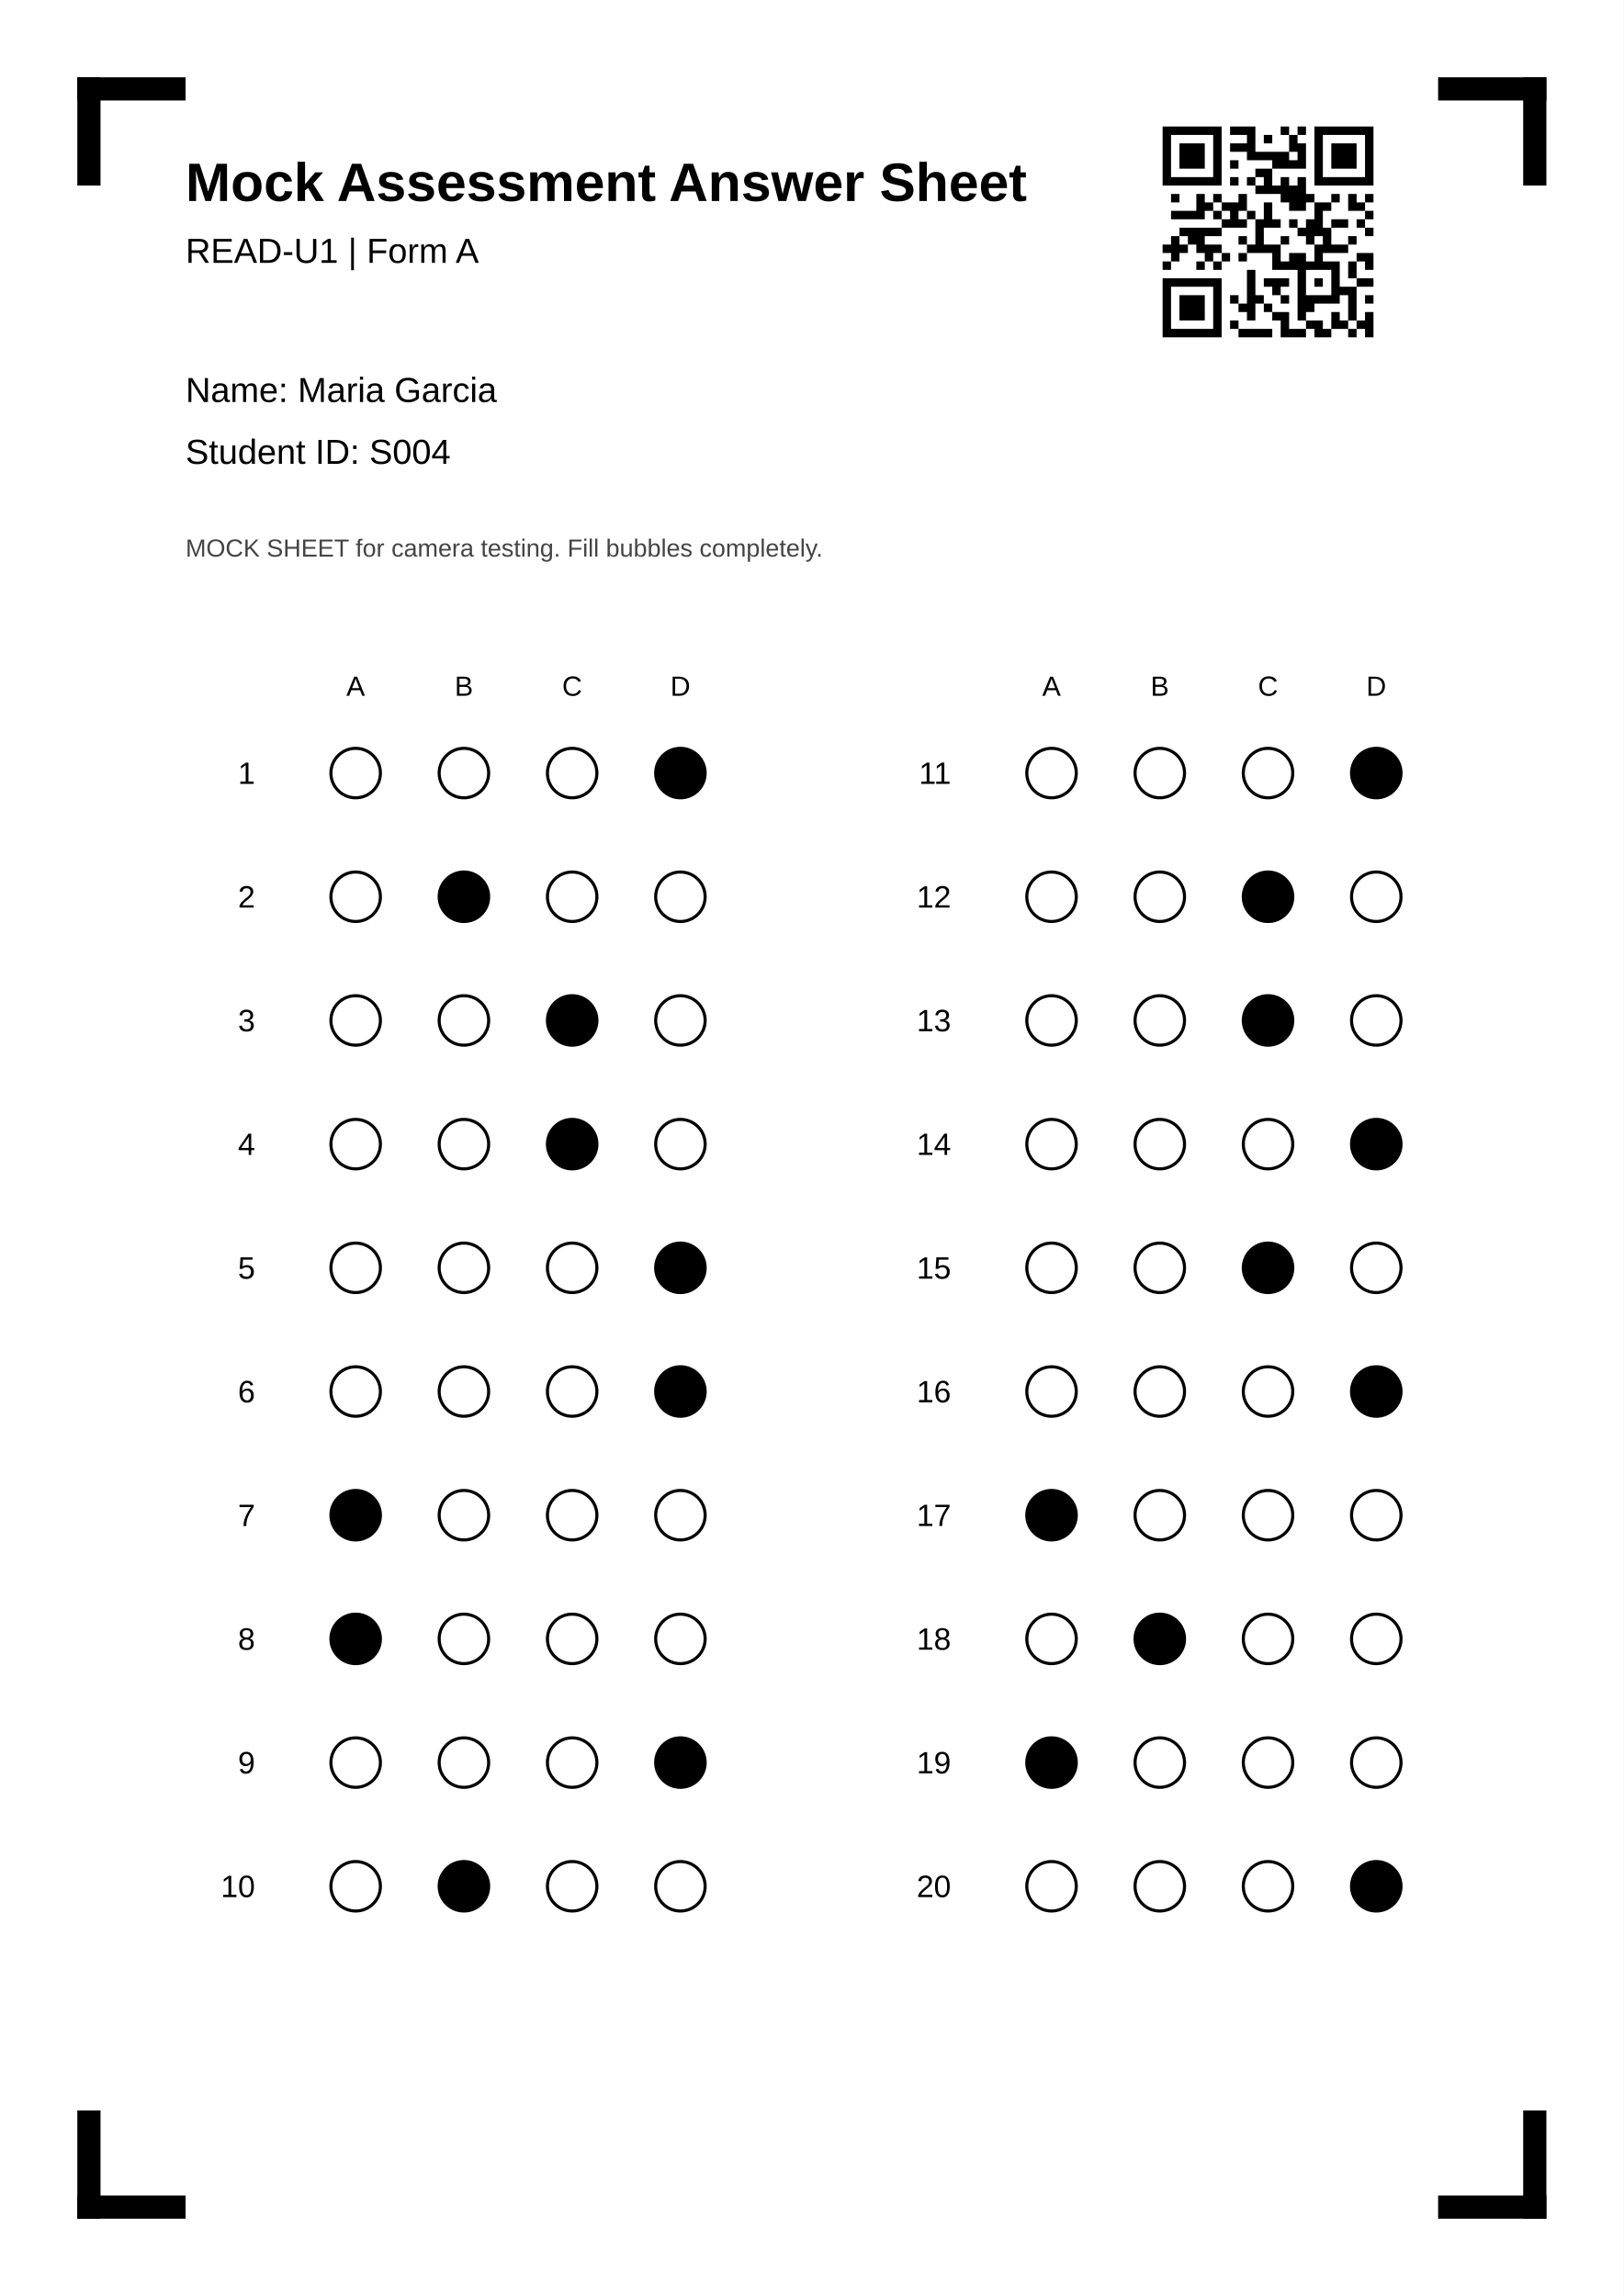
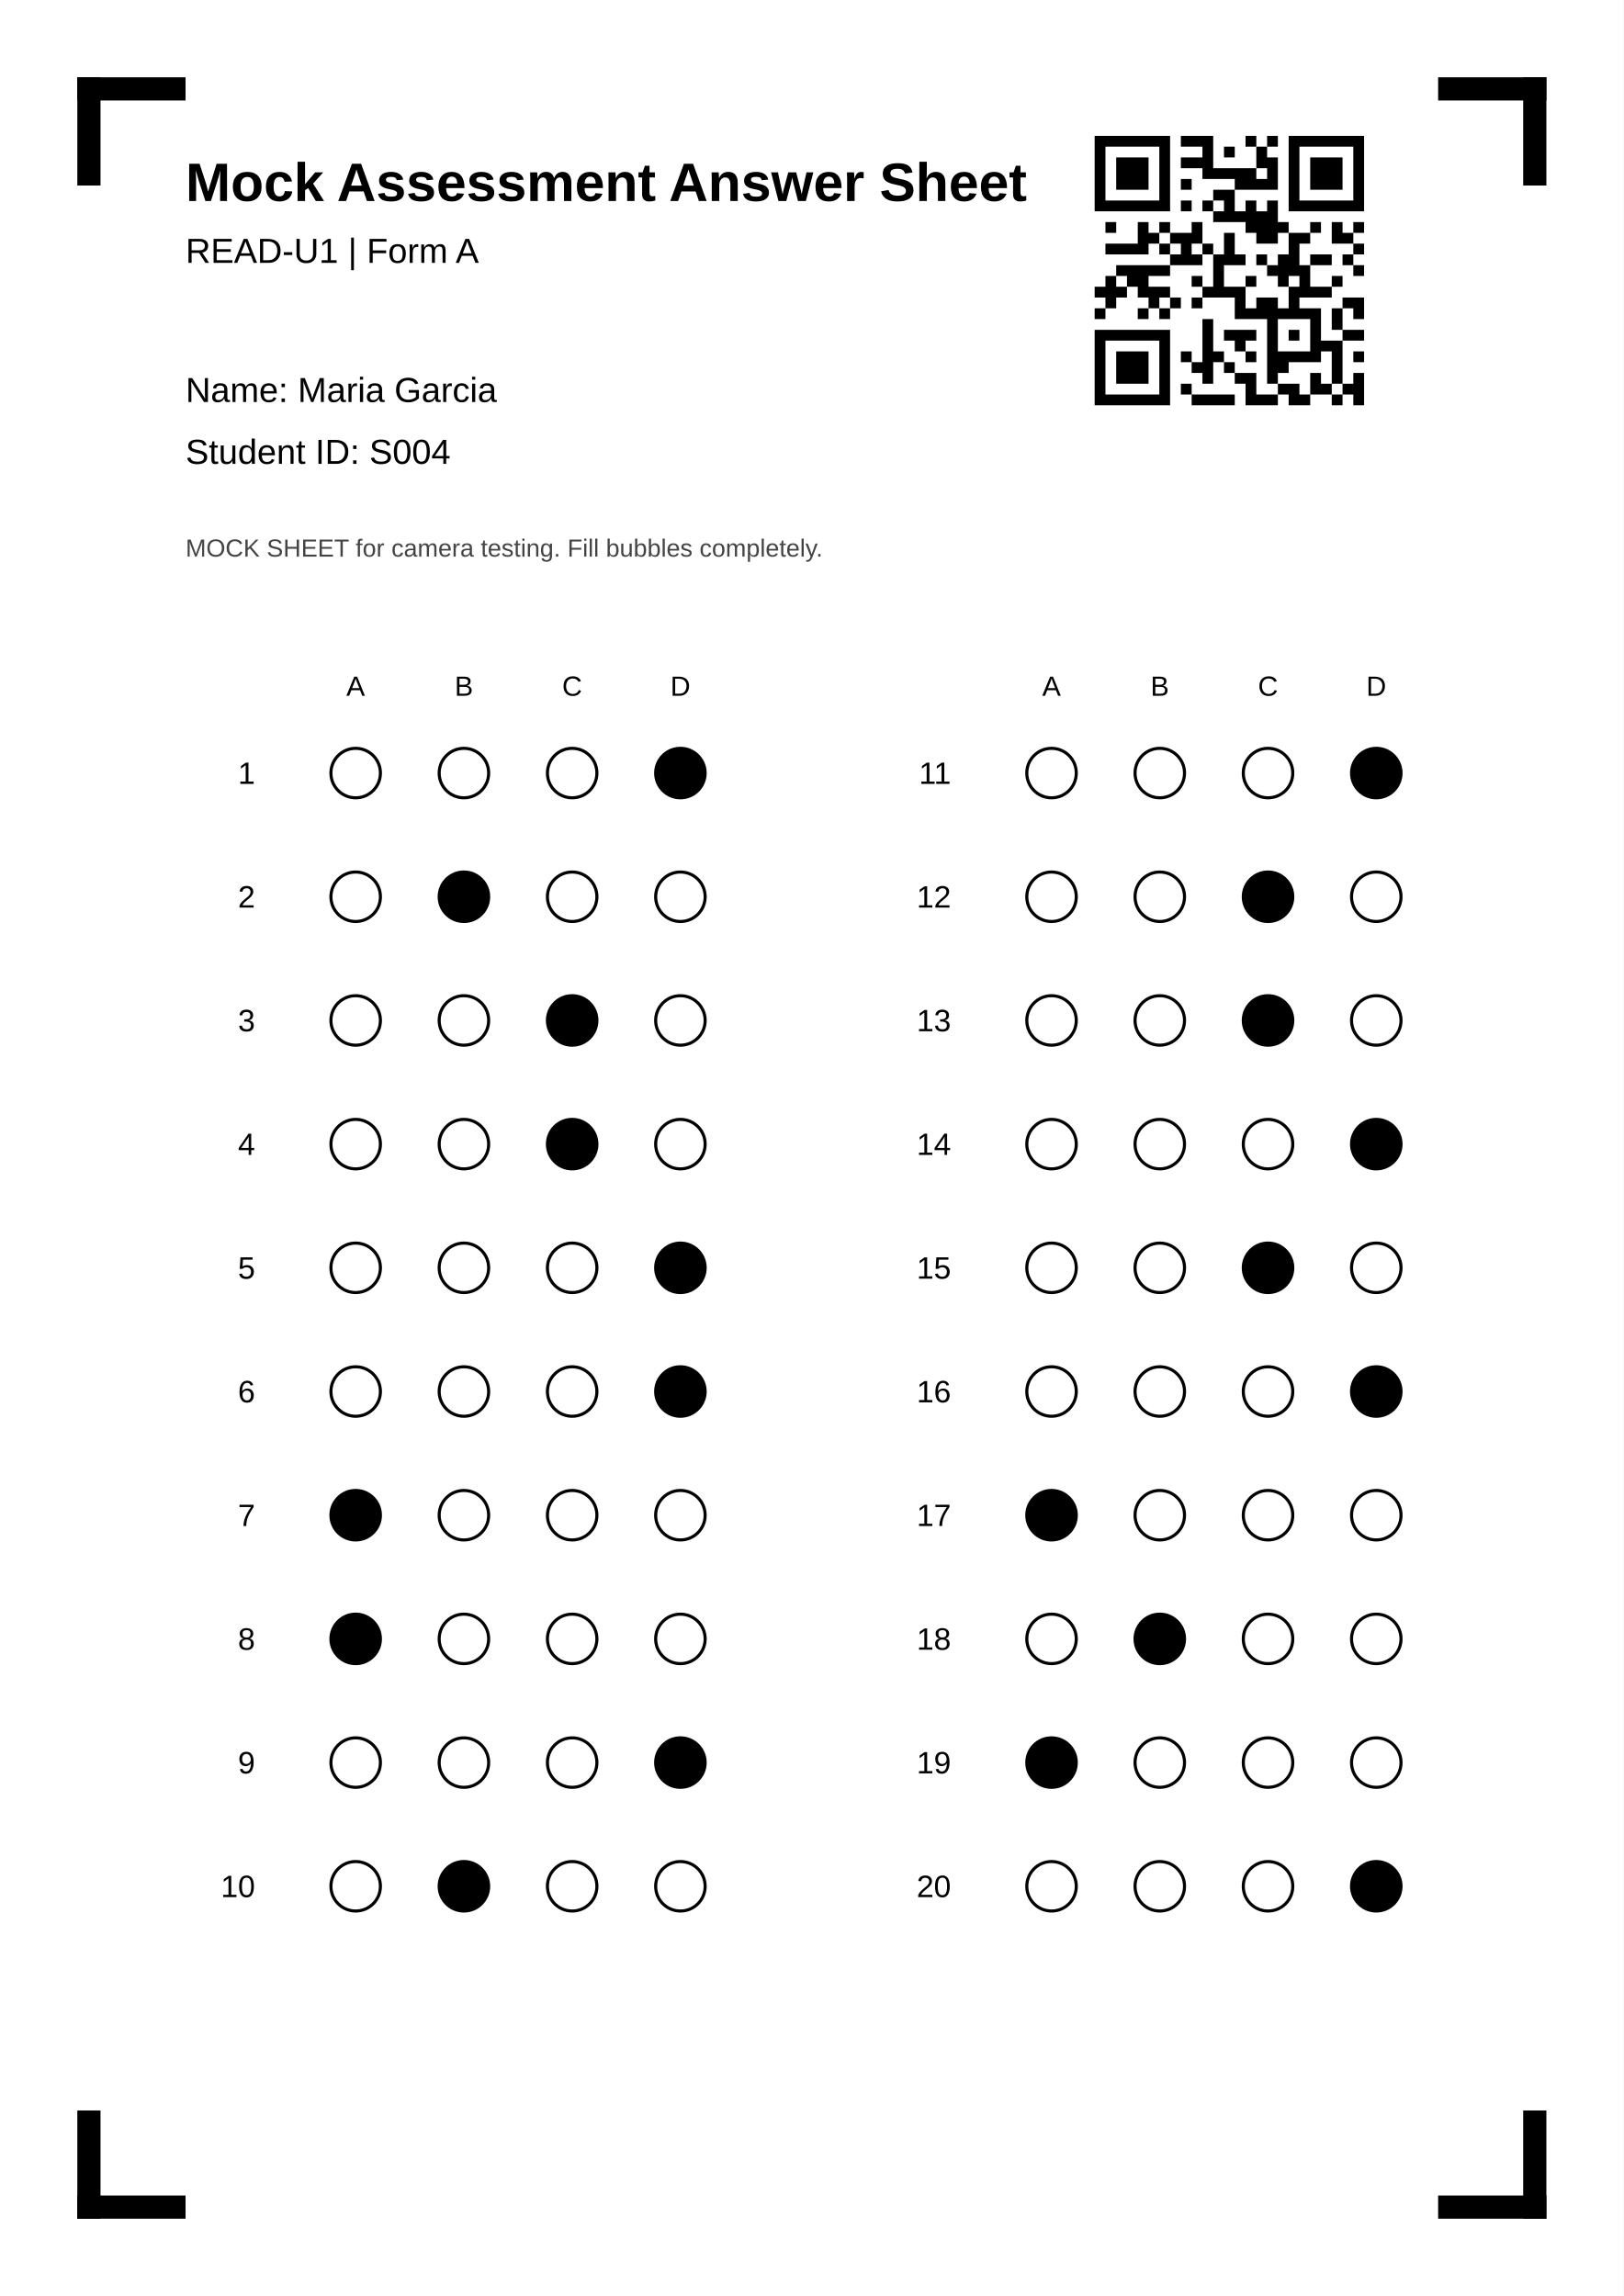
<svg xmlns="http://www.w3.org/2000/svg" width="210mm" height="297mm" viewBox="0 0 210 297" font-family="Arial, Helvetica, sans-serif">
  <rect width="210" height="297" fill="#fff" />
  <rect x="10" y="10" width="14" height="3" fill="#000" />
  <rect x="10" y="10" width="3" height="14" fill="#000" />
  <rect x="186" y="10" width="14" height="3" fill="#000" />
  <rect x="197" y="10" width="3" height="14" fill="#000" />
  <rect x="10" y="284" width="14" height="3" fill="#000" />
  <rect x="10" y="273" width="3" height="14" fill="#000" />
  <rect x="186" y="284" width="14" height="3" fill="#000" />
  <rect x="197" y="273" width="3" height="14" fill="#000" />
-   <path fill="#000" d="M150.364 16.364h1.091v1.091h-1.091zM151.455 16.364h1.091v1.091h-1.091zM152.545 16.364h1.091v1.091h-1.091zM153.636 16.364h1.091v1.091h-1.091zM154.727 16.364h1.091v1.091h-1.091zM155.818 16.364h1.091v1.091h-1.091zM156.909 16.364h1.091v1.091h-1.091zM159.091 16.364h1.091v1.091h-1.091zM160.182 16.364h1.091v1.091h-1.091zM161.273 16.364h1.091v1.091h-1.091zM165.636 16.364h1.091v1.091h-1.091zM167.818 16.364h1.091v1.091h-1.091zM170.000 16.364h1.091v1.091h-1.091zM171.091 16.364h1.091v1.091h-1.091zM172.182 16.364h1.091v1.091h-1.091zM173.273 16.364h1.091v1.091h-1.091zM174.364 16.364h1.091v1.091h-1.091zM175.455 16.364h1.091v1.091h-1.091zM176.545 16.364h1.091v1.091h-1.091zM150.364 17.455h1.091v1.091h-1.091zM156.909 17.455h1.091v1.091h-1.091zM161.273 17.455h1.091v1.091h-1.091zM163.455 17.455h1.091v1.091h-1.091zM166.727 17.455h1.091v1.091h-1.091zM170.000 17.455h1.091v1.091h-1.091zM176.545 17.455h1.091v1.091h-1.091zM150.364 18.545h1.091v1.091h-1.091zM152.545 18.545h1.091v1.091h-1.091zM153.636 18.545h1.091v1.091h-1.091zM154.727 18.545h1.091v1.091h-1.091zM156.909 18.545h1.091v1.091h-1.091zM159.091 18.545h1.091v1.091h-1.091zM160.182 18.545h1.091v1.091h-1.091zM161.273 18.545h1.091v1.091h-1.091zM166.727 18.545h1.091v1.091h-1.091zM167.818 18.545h1.091v1.091h-1.091zM170.000 18.545h1.091v1.091h-1.091zM172.182 18.545h1.091v1.091h-1.091zM173.273 18.545h1.091v1.091h-1.091zM174.364 18.545h1.091v1.091h-1.091zM176.545 18.545h1.091v1.091h-1.091zM150.364 19.636h1.091v1.091h-1.091zM152.545 19.636h1.091v1.091h-1.091zM153.636 19.636h1.091v1.091h-1.091zM154.727 19.636h1.091v1.091h-1.091zM156.909 19.636h1.091v1.091h-1.091zM161.273 19.636h1.091v1.091h-1.091zM162.364 19.636h1.091v1.091h-1.091zM163.455 19.636h1.091v1.091h-1.091zM164.545 19.636h1.091v1.091h-1.091zM165.636 19.636h1.091v1.091h-1.091zM167.818 19.636h1.091v1.091h-1.091zM170.000 19.636h1.091v1.091h-1.091zM172.182 19.636h1.091v1.091h-1.091zM173.273 19.636h1.091v1.091h-1.091zM174.364 19.636h1.091v1.091h-1.091zM176.545 19.636h1.091v1.091h-1.091zM150.364 20.727h1.091v1.091h-1.091zM152.545 20.727h1.091v1.091h-1.091zM153.636 20.727h1.091v1.091h-1.091zM154.727 20.727h1.091v1.091h-1.091zM156.909 20.727h1.091v1.091h-1.091zM159.091 20.727h1.091v1.091h-1.091zM164.545 20.727h1.091v1.091h-1.091zM165.636 20.727h1.091v1.091h-1.091zM166.727 20.727h1.091v1.091h-1.091zM167.818 20.727h1.091v1.091h-1.091zM170.000 20.727h1.091v1.091h-1.091zM172.182 20.727h1.091v1.091h-1.091zM173.273 20.727h1.091v1.091h-1.091zM174.364 20.727h1.091v1.091h-1.091zM176.545 20.727h1.091v1.091h-1.091zM150.364 21.818h1.091v1.091h-1.091zM156.909 21.818h1.091v1.091h-1.091zM162.364 21.818h1.091v1.091h-1.091zM163.455 21.818h1.091v1.091h-1.091zM170.000 21.818h1.091v1.091h-1.091zM176.545 21.818h1.091v1.091h-1.091zM150.364 22.909h1.091v1.091h-1.091zM151.455 22.909h1.091v1.091h-1.091zM152.545 22.909h1.091v1.091h-1.091zM153.636 22.909h1.091v1.091h-1.091zM154.727 22.909h1.091v1.091h-1.091zM155.818 22.909h1.091v1.091h-1.091zM156.909 22.909h1.091v1.091h-1.091zM159.091 22.909h1.091v1.091h-1.091zM161.273 22.909h1.091v1.091h-1.091zM163.455 22.909h1.091v1.091h-1.091zM165.636 22.909h1.091v1.091h-1.091zM167.818 22.909h1.091v1.091h-1.091zM170.000 22.909h1.091v1.091h-1.091zM171.091 22.909h1.091v1.091h-1.091zM172.182 22.909h1.091v1.091h-1.091zM173.273 22.909h1.091v1.091h-1.091zM174.364 22.909h1.091v1.091h-1.091zM175.455 22.909h1.091v1.091h-1.091zM176.545 22.909h1.091v1.091h-1.091zM162.364 24.000h1.091v1.091h-1.091zM163.455 24.000h1.091v1.091h-1.091zM164.545 24.000h1.091v1.091h-1.091zM165.636 24.000h1.091v1.091h-1.091zM166.727 24.000h1.091v1.091h-1.091zM167.818 24.000h1.091v1.091h-1.091zM151.455 25.091h1.091v1.091h-1.091zM154.727 25.091h1.091v1.091h-1.091zM156.909 25.091h1.091v1.091h-1.091zM160.182 25.091h1.091v1.091h-1.091zM165.636 25.091h1.091v1.091h-1.091zM166.727 25.091h1.091v1.091h-1.091zM167.818 25.091h1.091v1.091h-1.091zM168.909 25.091h1.091v1.091h-1.091zM172.182 25.091h1.091v1.091h-1.091zM174.364 25.091h1.091v1.091h-1.091zM176.545 25.091h1.091v1.091h-1.091zM154.727 26.182h1.091v1.091h-1.091zM155.818 26.182h1.091v1.091h-1.091zM158.000 26.182h1.091v1.091h-1.091zM159.091 26.182h1.091v1.091h-1.091zM160.182 26.182h1.091v1.091h-1.091zM163.455 26.182h1.091v1.091h-1.091zM166.727 26.182h1.091v1.091h-1.091zM167.818 26.182h1.091v1.091h-1.091zM170.000 26.182h1.091v1.091h-1.091zM171.091 26.182h1.091v1.091h-1.091zM174.364 26.182h1.091v1.091h-1.091zM175.455 26.182h1.091v1.091h-1.091zM151.455 27.273h1.091v1.091h-1.091zM152.545 27.273h1.091v1.091h-1.091zM153.636 27.273h1.091v1.091h-1.091zM154.727 27.273h1.091v1.091h-1.091zM156.909 27.273h1.091v1.091h-1.091zM159.091 27.273h1.091v1.091h-1.091zM161.273 27.273h1.091v1.091h-1.091zM163.455 27.273h1.091v1.091h-1.091zM170.000 27.273h1.091v1.091h-1.091zM176.545 27.273h1.091v1.091h-1.091zM158.000 28.364h1.091v1.091h-1.091zM159.091 28.364h1.091v1.091h-1.091zM160.182 28.364h1.091v1.091h-1.091zM162.364 28.364h1.091v1.091h-1.091zM163.455 28.364h1.091v1.091h-1.091zM164.545 28.364h1.091v1.091h-1.091zM166.727 28.364h1.091v1.091h-1.091zM168.909 28.364h1.091v1.091h-1.091zM170.000 28.364h1.091v1.091h-1.091zM172.182 28.364h1.091v1.091h-1.091zM173.273 28.364h1.091v1.091h-1.091zM175.455 28.364h1.091v1.091h-1.091zM152.545 29.455h1.091v1.091h-1.091zM153.636 29.455h1.091v1.091h-1.091zM154.727 29.455h1.091v1.091h-1.091zM155.818 29.455h1.091v1.091h-1.091zM156.909 29.455h1.091v1.091h-1.091zM162.364 29.455h1.091v1.091h-1.091zM167.818 29.455h1.091v1.091h-1.091zM168.909 29.455h1.091v1.091h-1.091zM170.000 29.455h1.091v1.091h-1.091zM171.091 29.455h1.091v1.091h-1.091zM176.545 29.455h1.091v1.091h-1.091zM151.455 30.545h1.091v1.091h-1.091zM153.636 30.545h1.091v1.091h-1.091zM154.727 30.545h1.091v1.091h-1.091zM160.182 30.545h1.091v1.091h-1.091zM162.364 30.545h1.091v1.091h-1.091zM165.636 30.545h1.091v1.091h-1.091zM168.909 30.545h1.091v1.091h-1.091zM171.091 30.545h1.091v1.091h-1.091zM174.364 30.545h1.091v1.091h-1.091zM150.364 31.636h1.091v1.091h-1.091zM151.455 31.636h1.091v1.091h-1.091zM152.545 31.636h1.091v1.091h-1.091zM154.727 31.636h1.091v1.091h-1.091zM155.818 31.636h1.091v1.091h-1.091zM156.909 31.636h1.091v1.091h-1.091zM161.273 31.636h1.091v1.091h-1.091zM162.364 31.636h1.091v1.091h-1.091zM163.455 31.636h1.091v1.091h-1.091zM164.545 31.636h1.091v1.091h-1.091zM170.000 31.636h1.091v1.091h-1.091zM171.091 31.636h1.091v1.091h-1.091zM172.182 31.636h1.091v1.091h-1.091zM173.273 31.636h1.091v1.091h-1.091zM151.455 32.727h1.091v1.091h-1.091zM155.818 32.727h1.091v1.091h-1.091zM158.000 32.727h1.091v1.091h-1.091zM160.182 32.727h1.091v1.091h-1.091zM164.545 32.727h1.091v1.091h-1.091zM166.727 32.727h1.091v1.091h-1.091zM167.818 32.727h1.091v1.091h-1.091zM170.000 32.727h1.091v1.091h-1.091zM175.455 32.727h1.091v1.091h-1.091zM176.545 32.727h1.091v1.091h-1.091zM150.364 33.818h1.091v1.091h-1.091zM154.727 33.818h1.091v1.091h-1.091zM156.909 33.818h1.091v1.091h-1.091zM164.545 33.818h1.091v1.091h-1.091zM165.636 33.818h1.091v1.091h-1.091zM166.727 33.818h1.091v1.091h-1.091zM167.818 33.818h1.091v1.091h-1.091zM168.909 33.818h1.091v1.091h-1.091zM170.000 33.818h1.091v1.091h-1.091zM171.091 33.818h1.091v1.091h-1.091zM172.182 33.818h1.091v1.091h-1.091zM174.364 33.818h1.091v1.091h-1.091zM176.545 33.818h1.091v1.091h-1.091zM161.273 34.909h1.091v1.091h-1.091zM167.818 34.909h1.091v1.091h-1.091zM172.182 34.909h1.091v1.091h-1.091zM174.364 34.909h1.091v1.091h-1.091zM150.364 36.000h1.091v1.091h-1.091zM151.455 36.000h1.091v1.091h-1.091zM152.545 36.000h1.091v1.091h-1.091zM153.636 36.000h1.091v1.091h-1.091zM154.727 36.000h1.091v1.091h-1.091zM155.818 36.000h1.091v1.091h-1.091zM156.909 36.000h1.091v1.091h-1.091zM161.273 36.000h1.091v1.091h-1.091zM163.455 36.000h1.091v1.091h-1.091zM164.545 36.000h1.091v1.091h-1.091zM165.636 36.000h1.091v1.091h-1.091zM167.818 36.000h1.091v1.091h-1.091zM170.000 36.000h1.091v1.091h-1.091zM172.182 36.000h1.091v1.091h-1.091zM175.455 36.000h1.091v1.091h-1.091zM176.545 36.000h1.091v1.091h-1.091zM150.364 37.091h1.091v1.091h-1.091zM156.909 37.091h1.091v1.091h-1.091zM161.273 37.091h1.091v1.091h-1.091zM164.545 37.091h1.091v1.091h-1.091zM167.818 37.091h1.091v1.091h-1.091zM172.182 37.091h1.091v1.091h-1.091zM173.273 37.091h1.091v1.091h-1.091zM174.364 37.091h1.091v1.091h-1.091zM150.364 38.182h1.091v1.091h-1.091zM152.545 38.182h1.091v1.091h-1.091zM153.636 38.182h1.091v1.091h-1.091zM154.727 38.182h1.091v1.091h-1.091zM156.909 38.182h1.091v1.091h-1.091zM159.091 38.182h1.091v1.091h-1.091zM161.273 38.182h1.091v1.091h-1.091zM162.364 38.182h1.091v1.091h-1.091zM165.636 38.182h1.091v1.091h-1.091zM167.818 38.182h1.091v1.091h-1.091zM168.909 38.182h1.091v1.091h-1.091zM170.000 38.182h1.091v1.091h-1.091zM171.091 38.182h1.091v1.091h-1.091zM172.182 38.182h1.091v1.091h-1.091zM174.364 38.182h1.091v1.091h-1.091zM176.545 38.182h1.091v1.091h-1.091zM150.364 39.273h1.091v1.091h-1.091zM152.545 39.273h1.091v1.091h-1.091zM153.636 39.273h1.091v1.091h-1.091zM154.727 39.273h1.091v1.091h-1.091zM156.909 39.273h1.091v1.091h-1.091zM160.182 39.273h1.091v1.091h-1.091zM161.273 39.273h1.091v1.091h-1.091zM163.455 39.273h1.091v1.091h-1.091zM167.818 39.273h1.091v1.091h-1.091zM168.909 39.273h1.091v1.091h-1.091zM174.364 39.273h1.091v1.091h-1.091zM150.364 40.364h1.091v1.091h-1.091zM152.545 40.364h1.091v1.091h-1.091zM153.636 40.364h1.091v1.091h-1.091zM154.727 40.364h1.091v1.091h-1.091zM156.909 40.364h1.091v1.091h-1.091zM161.273 40.364h1.091v1.091h-1.091zM164.545 40.364h1.091v1.091h-1.091zM165.636 40.364h1.091v1.091h-1.091zM167.818 40.364h1.091v1.091h-1.091zM172.182 40.364h1.091v1.091h-1.091zM174.364 40.364h1.091v1.091h-1.091zM176.545 40.364h1.091v1.091h-1.091zM150.364 41.455h1.091v1.091h-1.091zM156.909 41.455h1.091v1.091h-1.091zM159.091 41.455h1.091v1.091h-1.091zM165.636 41.455h1.091v1.091h-1.091zM168.909 41.455h1.091v1.091h-1.091zM170.000 41.455h1.091v1.091h-1.091zM172.182 41.455h1.091v1.091h-1.091zM173.273 41.455h1.091v1.091h-1.091zM175.455 41.455h1.091v1.091h-1.091zM176.545 41.455h1.091v1.091h-1.091zM150.364 42.545h1.091v1.091h-1.091zM151.455 42.545h1.091v1.091h-1.091zM152.545 42.545h1.091v1.091h-1.091zM153.636 42.545h1.091v1.091h-1.091zM154.727 42.545h1.091v1.091h-1.091zM155.818 42.545h1.091v1.091h-1.091zM156.909 42.545h1.091v1.091h-1.091zM160.182 42.545h1.091v1.091h-1.091zM161.273 42.545h1.091v1.091h-1.091zM162.364 42.545h1.091v1.091h-1.091zM163.455 42.545h1.091v1.091h-1.091zM165.636 42.545h1.091v1.091h-1.091zM166.727 42.545h1.091v1.091h-1.091zM167.818 42.545h1.091v1.091h-1.091zM170.000 42.545h1.091v1.091h-1.091zM171.091 42.545h1.091v1.091h-1.091zM174.364 42.545h1.091v1.091h-1.091zM176.545 42.545h1.091v1.091h-1.091z" />
+   <path fill="#000" d="M141.576 17.576h1.394v1.394h-1.394zM142.970 17.576h1.394v1.394h-1.394zM144.364 17.576h1.394v1.394h-1.394zM145.758 17.576h1.394v1.394h-1.394zM147.152 17.576h1.394v1.394h-1.394zM148.545 17.576h1.394v1.394h-1.394zM149.939 17.576h1.394v1.394h-1.394zM152.727 17.576h1.394v1.394h-1.394zM154.121 17.576h1.394v1.394h-1.394zM155.515 17.576h1.394v1.394h-1.394zM161.091 17.576h1.394v1.394h-1.394zM163.879 17.576h1.394v1.394h-1.394zM166.667 17.576h1.394v1.394h-1.394zM168.061 17.576h1.394v1.394h-1.394zM169.455 17.576h1.394v1.394h-1.394zM170.848 17.576h1.394v1.394h-1.394zM172.242 17.576h1.394v1.394h-1.394zM173.636 17.576h1.394v1.394h-1.394zM175.030 17.576h1.394v1.394h-1.394zM141.576 18.970h1.394v1.394h-1.394zM149.939 18.970h1.394v1.394h-1.394zM155.515 18.970h1.394v1.394h-1.394zM158.303 18.970h1.394v1.394h-1.394zM162.485 18.970h1.394v1.394h-1.394zM166.667 18.970h1.394v1.394h-1.394zM175.030 18.970h1.394v1.394h-1.394zM141.576 20.364h1.394v1.394h-1.394zM144.364 20.364h1.394v1.394h-1.394zM145.758 20.364h1.394v1.394h-1.394zM147.152 20.364h1.394v1.394h-1.394zM149.939 20.364h1.394v1.394h-1.394zM152.727 20.364h1.394v1.394h-1.394zM154.121 20.364h1.394v1.394h-1.394zM155.515 20.364h1.394v1.394h-1.394zM162.485 20.364h1.394v1.394h-1.394zM163.879 20.364h1.394v1.394h-1.394zM166.667 20.364h1.394v1.394h-1.394zM169.455 20.364h1.394v1.394h-1.394zM170.848 20.364h1.394v1.394h-1.394zM172.242 20.364h1.394v1.394h-1.394zM175.030 20.364h1.394v1.394h-1.394zM141.576 21.758h1.394v1.394h-1.394zM144.364 21.758h1.394v1.394h-1.394zM145.758 21.758h1.394v1.394h-1.394zM147.152 21.758h1.394v1.394h-1.394zM149.939 21.758h1.394v1.394h-1.394zM155.515 21.758h1.394v1.394h-1.394zM156.909 21.758h1.394v1.394h-1.394zM158.303 21.758h1.394v1.394h-1.394zM159.697 21.758h1.394v1.394h-1.394zM161.091 21.758h1.394v1.394h-1.394zM163.879 21.758h1.394v1.394h-1.394zM166.667 21.758h1.394v1.394h-1.394zM169.455 21.758h1.394v1.394h-1.394zM170.848 21.758h1.394v1.394h-1.394zM172.242 21.758h1.394v1.394h-1.394zM175.030 21.758h1.394v1.394h-1.394zM141.576 23.152h1.394v1.394h-1.394zM144.364 23.152h1.394v1.394h-1.394zM145.758 23.152h1.394v1.394h-1.394zM147.152 23.152h1.394v1.394h-1.394zM149.939 23.152h1.394v1.394h-1.394zM152.727 23.152h1.394v1.394h-1.394zM159.697 23.152h1.394v1.394h-1.394zM161.091 23.152h1.394v1.394h-1.394zM162.485 23.152h1.394v1.394h-1.394zM163.879 23.152h1.394v1.394h-1.394zM166.667 23.152h1.394v1.394h-1.394zM169.455 23.152h1.394v1.394h-1.394zM170.848 23.152h1.394v1.394h-1.394zM172.242 23.152h1.394v1.394h-1.394zM175.030 23.152h1.394v1.394h-1.394zM141.576 24.545h1.394v1.394h-1.394zM149.939 24.545h1.394v1.394h-1.394zM156.909 24.545h1.394v1.394h-1.394zM158.303 24.545h1.394v1.394h-1.394zM166.667 24.545h1.394v1.394h-1.394zM175.030 24.545h1.394v1.394h-1.394zM141.576 25.939h1.394v1.394h-1.394zM142.970 25.939h1.394v1.394h-1.394zM144.364 25.939h1.394v1.394h-1.394zM145.758 25.939h1.394v1.394h-1.394zM147.152 25.939h1.394v1.394h-1.394zM148.545 25.939h1.394v1.394h-1.394zM149.939 25.939h1.394v1.394h-1.394zM152.727 25.939h1.394v1.394h-1.394zM155.515 25.939h1.394v1.394h-1.394zM158.303 25.939h1.394v1.394h-1.394zM161.091 25.939h1.394v1.394h-1.394zM163.879 25.939h1.394v1.394h-1.394zM166.667 25.939h1.394v1.394h-1.394zM168.061 25.939h1.394v1.394h-1.394zM169.455 25.939h1.394v1.394h-1.394zM170.848 25.939h1.394v1.394h-1.394zM172.242 25.939h1.394v1.394h-1.394zM173.636 25.939h1.394v1.394h-1.394zM175.030 25.939h1.394v1.394h-1.394zM156.909 27.333h1.394v1.394h-1.394zM158.303 27.333h1.394v1.394h-1.394zM159.697 27.333h1.394v1.394h-1.394zM161.091 27.333h1.394v1.394h-1.394zM162.485 27.333h1.394v1.394h-1.394zM163.879 27.333h1.394v1.394h-1.394zM142.970 28.727h1.394v1.394h-1.394zM147.152 28.727h1.394v1.394h-1.394zM149.939 28.727h1.394v1.394h-1.394zM154.121 28.727h1.394v1.394h-1.394zM161.091 28.727h1.394v1.394h-1.394zM162.485 28.727h1.394v1.394h-1.394zM163.879 28.727h1.394v1.394h-1.394zM165.273 28.727h1.394v1.394h-1.394zM169.455 28.727h1.394v1.394h-1.394zM172.242 28.727h1.394v1.394h-1.394zM175.030 28.727h1.394v1.394h-1.394zM147.152 30.121h1.394v1.394h-1.394zM148.545 30.121h1.394v1.394h-1.394zM151.333 30.121h1.394v1.394h-1.394zM152.727 30.121h1.394v1.394h-1.394zM154.121 30.121h1.394v1.394h-1.394zM158.303 30.121h1.394v1.394h-1.394zM162.485 30.121h1.394v1.394h-1.394zM163.879 30.121h1.394v1.394h-1.394zM166.667 30.121h1.394v1.394h-1.394zM168.061 30.121h1.394v1.394h-1.394zM172.242 30.121h1.394v1.394h-1.394zM173.636 30.121h1.394v1.394h-1.394zM142.970 31.515h1.394v1.394h-1.394zM144.364 31.515h1.394v1.394h-1.394zM145.758 31.515h1.394v1.394h-1.394zM147.152 31.515h1.394v1.394h-1.394zM149.939 31.515h1.394v1.394h-1.394zM152.727 31.515h1.394v1.394h-1.394zM155.515 31.515h1.394v1.394h-1.394zM158.303 31.515h1.394v1.394h-1.394zM166.667 31.515h1.394v1.394h-1.394zM175.030 31.515h1.394v1.394h-1.394zM151.333 32.909h1.394v1.394h-1.394zM152.727 32.909h1.394v1.394h-1.394zM154.121 32.909h1.394v1.394h-1.394zM156.909 32.909h1.394v1.394h-1.394zM158.303 32.909h1.394v1.394h-1.394zM159.697 32.909h1.394v1.394h-1.394zM162.485 32.909h1.394v1.394h-1.394zM165.273 32.909h1.394v1.394h-1.394zM166.667 32.909h1.394v1.394h-1.394zM169.455 32.909h1.394v1.394h-1.394zM170.848 32.909h1.394v1.394h-1.394zM173.636 32.909h1.394v1.394h-1.394zM144.364 34.303h1.394v1.394h-1.394zM145.758 34.303h1.394v1.394h-1.394zM147.152 34.303h1.394v1.394h-1.394zM148.545 34.303h1.394v1.394h-1.394zM149.939 34.303h1.394v1.394h-1.394zM156.909 34.303h1.394v1.394h-1.394zM163.879 34.303h1.394v1.394h-1.394zM165.273 34.303h1.394v1.394h-1.394zM166.667 34.303h1.394v1.394h-1.394zM168.061 34.303h1.394v1.394h-1.394zM175.030 34.303h1.394v1.394h-1.394zM142.970 35.697h1.394v1.394h-1.394zM145.758 35.697h1.394v1.394h-1.394zM147.152 35.697h1.394v1.394h-1.394zM154.121 35.697h1.394v1.394h-1.394zM156.909 35.697h1.394v1.394h-1.394zM161.091 35.697h1.394v1.394h-1.394zM165.273 35.697h1.394v1.394h-1.394zM168.061 35.697h1.394v1.394h-1.394zM172.242 35.697h1.394v1.394h-1.394zM141.576 37.091h1.394v1.394h-1.394zM142.970 37.091h1.394v1.394h-1.394zM144.364 37.091h1.394v1.394h-1.394zM147.152 37.091h1.394v1.394h-1.394zM148.545 37.091h1.394v1.394h-1.394zM149.939 37.091h1.394v1.394h-1.394zM155.515 37.091h1.394v1.394h-1.394zM156.909 37.091h1.394v1.394h-1.394zM158.303 37.091h1.394v1.394h-1.394zM159.697 37.091h1.394v1.394h-1.394zM166.667 37.091h1.394v1.394h-1.394zM168.061 37.091h1.394v1.394h-1.394zM169.455 37.091h1.394v1.394h-1.394zM170.848 37.091h1.394v1.394h-1.394zM142.970 38.485h1.394v1.394h-1.394zM148.545 38.485h1.394v1.394h-1.394zM151.333 38.485h1.394v1.394h-1.394zM154.121 38.485h1.394v1.394h-1.394zM159.697 38.485h1.394v1.394h-1.394zM162.485 38.485h1.394v1.394h-1.394zM163.879 38.485h1.394v1.394h-1.394zM166.667 38.485h1.394v1.394h-1.394zM173.636 38.485h1.394v1.394h-1.394zM175.030 38.485h1.394v1.394h-1.394zM141.576 39.879h1.394v1.394h-1.394zM147.152 39.879h1.394v1.394h-1.394zM149.939 39.879h1.394v1.394h-1.394zM159.697 39.879h1.394v1.394h-1.394zM161.091 39.879h1.394v1.394h-1.394zM162.485 39.879h1.394v1.394h-1.394zM163.879 39.879h1.394v1.394h-1.394zM165.273 39.879h1.394v1.394h-1.394zM166.667 39.879h1.394v1.394h-1.394zM168.061 39.879h1.394v1.394h-1.394zM169.455 39.879h1.394v1.394h-1.394zM172.242 39.879h1.394v1.394h-1.394zM175.030 39.879h1.394v1.394h-1.394zM155.515 41.273h1.394v1.394h-1.394zM163.879 41.273h1.394v1.394h-1.394zM169.455 41.273h1.394v1.394h-1.394zM172.242 41.273h1.394v1.394h-1.394zM141.576 42.667h1.394v1.394h-1.394zM142.970 42.667h1.394v1.394h-1.394zM144.364 42.667h1.394v1.394h-1.394zM145.758 42.667h1.394v1.394h-1.394zM147.152 42.667h1.394v1.394h-1.394zM148.545 42.667h1.394v1.394h-1.394zM149.939 42.667h1.394v1.394h-1.394zM155.515 42.667h1.394v1.394h-1.394zM158.303 42.667h1.394v1.394h-1.394zM159.697 42.667h1.394v1.394h-1.394zM161.091 42.667h1.394v1.394h-1.394zM163.879 42.667h1.394v1.394h-1.394zM166.667 42.667h1.394v1.394h-1.394zM169.455 42.667h1.394v1.394h-1.394zM173.636 42.667h1.394v1.394h-1.394zM175.030 42.667h1.394v1.394h-1.394zM141.576 44.061h1.394v1.394h-1.394zM149.939 44.061h1.394v1.394h-1.394zM155.515 44.061h1.394v1.394h-1.394zM159.697 44.061h1.394v1.394h-1.394zM163.879 44.061h1.394v1.394h-1.394zM169.455 44.061h1.394v1.394h-1.394zM170.848 44.061h1.394v1.394h-1.394zM172.242 44.061h1.394v1.394h-1.394zM141.576 45.455h1.394v1.394h-1.394zM144.364 45.455h1.394v1.394h-1.394zM145.758 45.455h1.394v1.394h-1.394zM147.152 45.455h1.394v1.394h-1.394zM149.939 45.455h1.394v1.394h-1.394zM152.727 45.455h1.394v1.394h-1.394zM155.515 45.455h1.394v1.394h-1.394zM156.909 45.455h1.394v1.394h-1.394zM161.091 45.455h1.394v1.394h-1.394zM163.879 45.455h1.394v1.394h-1.394zM165.273 45.455h1.394v1.394h-1.394zM166.667 45.455h1.394v1.394h-1.394zM168.061 45.455h1.394v1.394h-1.394zM169.455 45.455h1.394v1.394h-1.394zM172.242 45.455h1.394v1.394h-1.394zM175.030 45.455h1.394v1.394h-1.394zM141.576 46.848h1.394v1.394h-1.394zM144.364 46.848h1.394v1.394h-1.394zM145.758 46.848h1.394v1.394h-1.394zM147.152 46.848h1.394v1.394h-1.394zM149.939 46.848h1.394v1.394h-1.394zM154.121 46.848h1.394v1.394h-1.394zM155.515 46.848h1.394v1.394h-1.394zM158.303 46.848h1.394v1.394h-1.394zM163.879 46.848h1.394v1.394h-1.394zM165.273 46.848h1.394v1.394h-1.394zM172.242 46.848h1.394v1.394h-1.394zM141.576 48.242h1.394v1.394h-1.394zM144.364 48.242h1.394v1.394h-1.394zM145.758 48.242h1.394v1.394h-1.394zM147.152 48.242h1.394v1.394h-1.394zM149.939 48.242h1.394v1.394h-1.394zM155.515 48.242h1.394v1.394h-1.394zM159.697 48.242h1.394v1.394h-1.394zM161.091 48.242h1.394v1.394h-1.394zM163.879 48.242h1.394v1.394h-1.394zM169.455 48.242h1.394v1.394h-1.394zM172.242 48.242h1.394v1.394h-1.394zM175.030 48.242h1.394v1.394h-1.394zM141.576 49.636h1.394v1.394h-1.394zM149.939 49.636h1.394v1.394h-1.394zM152.727 49.636h1.394v1.394h-1.394zM161.091 49.636h1.394v1.394h-1.394zM165.273 49.636h1.394v1.394h-1.394zM166.667 49.636h1.394v1.394h-1.394zM169.455 49.636h1.394v1.394h-1.394zM170.848 49.636h1.394v1.394h-1.394zM173.636 49.636h1.394v1.394h-1.394zM175.030 49.636h1.394v1.394h-1.394zM141.576 51.030h1.394v1.394h-1.394zM142.970 51.030h1.394v1.394h-1.394zM144.364 51.030h1.394v1.394h-1.394zM145.758 51.030h1.394v1.394h-1.394zM147.152 51.030h1.394v1.394h-1.394zM148.545 51.030h1.394v1.394h-1.394zM149.939 51.030h1.394v1.394h-1.394zM154.121 51.030h1.394v1.394h-1.394zM155.515 51.030h1.394v1.394h-1.394zM156.909 51.030h1.394v1.394h-1.394zM158.303 51.030h1.394v1.394h-1.394zM161.091 51.030h1.394v1.394h-1.394zM162.485 51.030h1.394v1.394h-1.394zM163.879 51.030h1.394v1.394h-1.394zM166.667 51.030h1.394v1.394h-1.394zM168.061 51.030h1.394v1.394h-1.394zM172.242 51.030h1.394v1.394h-1.394zM175.030 51.030h1.394v1.394h-1.394z" />
  <text x="24" y="26" font-size="7" font-weight="bold">Mock Assessment Answer Sheet</text>
  <text x="24" y="34" font-size="4.5">READ-U1  |  Form A</text>
  <text x="24" y="52" font-size="4.5">Name: Maria Garcia</text>
  <text x="24" y="60" font-size="4.5">Student ID: S004</text>
  <text x="24" y="72" font-size="3.2" fill="#444">MOCK SHEET for camera testing. Fill bubbles completely.</text>
  <text x="46" y="90" font-size="3.6" text-anchor="middle">A</text>
  <text x="60" y="90" font-size="3.6" text-anchor="middle">B</text>
  <text x="74" y="90" font-size="3.6" text-anchor="middle">C</text>
  <text x="88" y="90" font-size="3.6" text-anchor="middle">D</text>
  <text x="136" y="90" font-size="3.6" text-anchor="middle">A</text>
  <text x="150" y="90" font-size="3.6" text-anchor="middle">B</text>
  <text x="164" y="90" font-size="3.6" text-anchor="middle">C</text>
  <text x="178" y="90" font-size="3.6" text-anchor="middle">D</text>
  <circle cx="46" cy="100" r="3.2" fill="none" stroke="#000" stroke-width="0.4" />
  <text x="33" y="101.4" font-size="4" text-anchor="end">1</text>
  <circle cx="60" cy="100" r="3.2" fill="none" stroke="#000" stroke-width="0.4" />
  <circle cx="74" cy="100" r="3.2" fill="none" stroke="#000" stroke-width="0.4" />
  <circle cx="88" cy="100" r="3.2" fill="#000" stroke="#000" stroke-width="0.4" />
  <circle cx="46" cy="116" r="3.2" fill="none" stroke="#000" stroke-width="0.4" />
  <text x="33" y="117.4" font-size="4" text-anchor="end">2</text>
  <circle cx="60" cy="116" r="3.2" fill="#000" stroke="#000" stroke-width="0.4" />
  <circle cx="74" cy="116" r="3.2" fill="none" stroke="#000" stroke-width="0.4" />
  <circle cx="88" cy="116" r="3.2" fill="none" stroke="#000" stroke-width="0.4" />
  <circle cx="46" cy="132" r="3.2" fill="none" stroke="#000" stroke-width="0.4" />
  <text x="33" y="133.4" font-size="4" text-anchor="end">3</text>
  <circle cx="60" cy="132" r="3.2" fill="none" stroke="#000" stroke-width="0.4" />
  <circle cx="74" cy="132" r="3.2" fill="#000" stroke="#000" stroke-width="0.4" />
  <circle cx="88" cy="132" r="3.2" fill="none" stroke="#000" stroke-width="0.4" />
  <circle cx="46" cy="148" r="3.2" fill="none" stroke="#000" stroke-width="0.4" />
  <text x="33" y="149.4" font-size="4" text-anchor="end">4</text>
  <circle cx="60" cy="148" r="3.2" fill="none" stroke="#000" stroke-width="0.4" />
  <circle cx="74" cy="148" r="3.2" fill="#000" stroke="#000" stroke-width="0.4" />
  <circle cx="88" cy="148" r="3.2" fill="none" stroke="#000" stroke-width="0.4" />
  <circle cx="46" cy="164" r="3.2" fill="none" stroke="#000" stroke-width="0.4" />
  <text x="33" y="165.4" font-size="4" text-anchor="end">5</text>
  <circle cx="60" cy="164" r="3.2" fill="none" stroke="#000" stroke-width="0.4" />
  <circle cx="74" cy="164" r="3.2" fill="none" stroke="#000" stroke-width="0.4" />
  <circle cx="88" cy="164" r="3.2" fill="#000" stroke="#000" stroke-width="0.4" />
  <circle cx="46" cy="180" r="3.2" fill="none" stroke="#000" stroke-width="0.4" />
  <text x="33" y="181.4" font-size="4" text-anchor="end">6</text>
  <circle cx="60" cy="180" r="3.2" fill="none" stroke="#000" stroke-width="0.4" />
  <circle cx="74" cy="180" r="3.2" fill="none" stroke="#000" stroke-width="0.4" />
  <circle cx="88" cy="180" r="3.2" fill="#000" stroke="#000" stroke-width="0.4" />
  <circle cx="46" cy="196" r="3.2" fill="#000" stroke="#000" stroke-width="0.4" />
  <text x="33" y="197.4" font-size="4" text-anchor="end">7</text>
  <circle cx="60" cy="196" r="3.2" fill="none" stroke="#000" stroke-width="0.4" />
  <circle cx="74" cy="196" r="3.2" fill="none" stroke="#000" stroke-width="0.4" />
  <circle cx="88" cy="196" r="3.2" fill="none" stroke="#000" stroke-width="0.4" />
  <circle cx="46" cy="212" r="3.2" fill="#000" stroke="#000" stroke-width="0.4" />
  <text x="33" y="213.4" font-size="4" text-anchor="end">8</text>
  <circle cx="60" cy="212" r="3.2" fill="none" stroke="#000" stroke-width="0.4" />
  <circle cx="74" cy="212" r="3.2" fill="none" stroke="#000" stroke-width="0.4" />
  <circle cx="88" cy="212" r="3.2" fill="none" stroke="#000" stroke-width="0.4" />
  <circle cx="46" cy="228" r="3.2" fill="none" stroke="#000" stroke-width="0.4" />
  <text x="33" y="229.4" font-size="4" text-anchor="end">9</text>
  <circle cx="60" cy="228" r="3.2" fill="none" stroke="#000" stroke-width="0.4" />
  <circle cx="74" cy="228" r="3.2" fill="none" stroke="#000" stroke-width="0.4" />
  <circle cx="88" cy="228" r="3.2" fill="#000" stroke="#000" stroke-width="0.4" />
  <circle cx="46" cy="244" r="3.2" fill="none" stroke="#000" stroke-width="0.4" />
  <text x="33" y="245.4" font-size="4" text-anchor="end">10</text>
  <circle cx="60" cy="244" r="3.2" fill="#000" stroke="#000" stroke-width="0.4" />
  <circle cx="74" cy="244" r="3.2" fill="none" stroke="#000" stroke-width="0.4" />
  <circle cx="88" cy="244" r="3.2" fill="none" stroke="#000" stroke-width="0.4" />
  <circle cx="136" cy="100" r="3.2" fill="none" stroke="#000" stroke-width="0.4" />
  <text x="123" y="101.4" font-size="4" text-anchor="end">11</text>
  <circle cx="150" cy="100" r="3.2" fill="none" stroke="#000" stroke-width="0.4" />
  <circle cx="164" cy="100" r="3.2" fill="none" stroke="#000" stroke-width="0.4" />
  <circle cx="178" cy="100" r="3.2" fill="#000" stroke="#000" stroke-width="0.4" />
  <circle cx="136" cy="116" r="3.2" fill="none" stroke="#000" stroke-width="0.4" />
  <text x="123" y="117.4" font-size="4" text-anchor="end">12</text>
  <circle cx="150" cy="116" r="3.2" fill="none" stroke="#000" stroke-width="0.4" />
  <circle cx="164" cy="116" r="3.2" fill="#000" stroke="#000" stroke-width="0.4" />
  <circle cx="178" cy="116" r="3.2" fill="none" stroke="#000" stroke-width="0.4" />
  <circle cx="136" cy="132" r="3.2" fill="none" stroke="#000" stroke-width="0.4" />
  <text x="123" y="133.4" font-size="4" text-anchor="end">13</text>
  <circle cx="150" cy="132" r="3.2" fill="none" stroke="#000" stroke-width="0.4" />
  <circle cx="164" cy="132" r="3.2" fill="#000" stroke="#000" stroke-width="0.4" />
  <circle cx="178" cy="132" r="3.2" fill="none" stroke="#000" stroke-width="0.4" />
  <circle cx="136" cy="148" r="3.2" fill="none" stroke="#000" stroke-width="0.4" />
  <text x="123" y="149.4" font-size="4" text-anchor="end">14</text>
  <circle cx="150" cy="148" r="3.2" fill="none" stroke="#000" stroke-width="0.4" />
  <circle cx="164" cy="148" r="3.2" fill="none" stroke="#000" stroke-width="0.4" />
  <circle cx="178" cy="148" r="3.2" fill="#000" stroke="#000" stroke-width="0.4" />
  <circle cx="136" cy="164" r="3.2" fill="none" stroke="#000" stroke-width="0.4" />
  <text x="123" y="165.4" font-size="4" text-anchor="end">15</text>
  <circle cx="150" cy="164" r="3.2" fill="none" stroke="#000" stroke-width="0.4" />
  <circle cx="164" cy="164" r="3.2" fill="#000" stroke="#000" stroke-width="0.4" />
  <circle cx="178" cy="164" r="3.2" fill="none" stroke="#000" stroke-width="0.4" />
  <circle cx="136" cy="180" r="3.2" fill="none" stroke="#000" stroke-width="0.4" />
  <text x="123" y="181.4" font-size="4" text-anchor="end">16</text>
  <circle cx="150" cy="180" r="3.2" fill="none" stroke="#000" stroke-width="0.4" />
  <circle cx="164" cy="180" r="3.2" fill="none" stroke="#000" stroke-width="0.4" />
  <circle cx="178" cy="180" r="3.2" fill="#000" stroke="#000" stroke-width="0.4" />
  <circle cx="136" cy="196" r="3.2" fill="#000" stroke="#000" stroke-width="0.4" />
  <text x="123" y="197.4" font-size="4" text-anchor="end">17</text>
  <circle cx="150" cy="196" r="3.2" fill="none" stroke="#000" stroke-width="0.4" />
  <circle cx="164" cy="196" r="3.2" fill="none" stroke="#000" stroke-width="0.4" />
  <circle cx="178" cy="196" r="3.2" fill="none" stroke="#000" stroke-width="0.4" />
  <circle cx="136" cy="212" r="3.2" fill="none" stroke="#000" stroke-width="0.4" />
  <text x="123" y="213.4" font-size="4" text-anchor="end">18</text>
  <circle cx="150" cy="212" r="3.2" fill="#000" stroke="#000" stroke-width="0.4" />
  <circle cx="164" cy="212" r="3.2" fill="none" stroke="#000" stroke-width="0.4" />
  <circle cx="178" cy="212" r="3.2" fill="none" stroke="#000" stroke-width="0.4" />
  <circle cx="136" cy="228" r="3.2" fill="#000" stroke="#000" stroke-width="0.4" />
  <text x="123" y="229.4" font-size="4" text-anchor="end">19</text>
  <circle cx="150" cy="228" r="3.2" fill="none" stroke="#000" stroke-width="0.4" />
  <circle cx="164" cy="228" r="3.2" fill="none" stroke="#000" stroke-width="0.4" />
  <circle cx="178" cy="228" r="3.2" fill="none" stroke="#000" stroke-width="0.4" />
  <circle cx="136" cy="244" r="3.2" fill="none" stroke="#000" stroke-width="0.4" />
  <text x="123" y="245.4" font-size="4" text-anchor="end">20</text>
  <circle cx="150" cy="244" r="3.2" fill="none" stroke="#000" stroke-width="0.4" />
  <circle cx="164" cy="244" r="3.2" fill="none" stroke="#000" stroke-width="0.4" />
  <circle cx="178" cy="244" r="3.2" fill="#000" stroke="#000" stroke-width="0.4" />
</svg>
